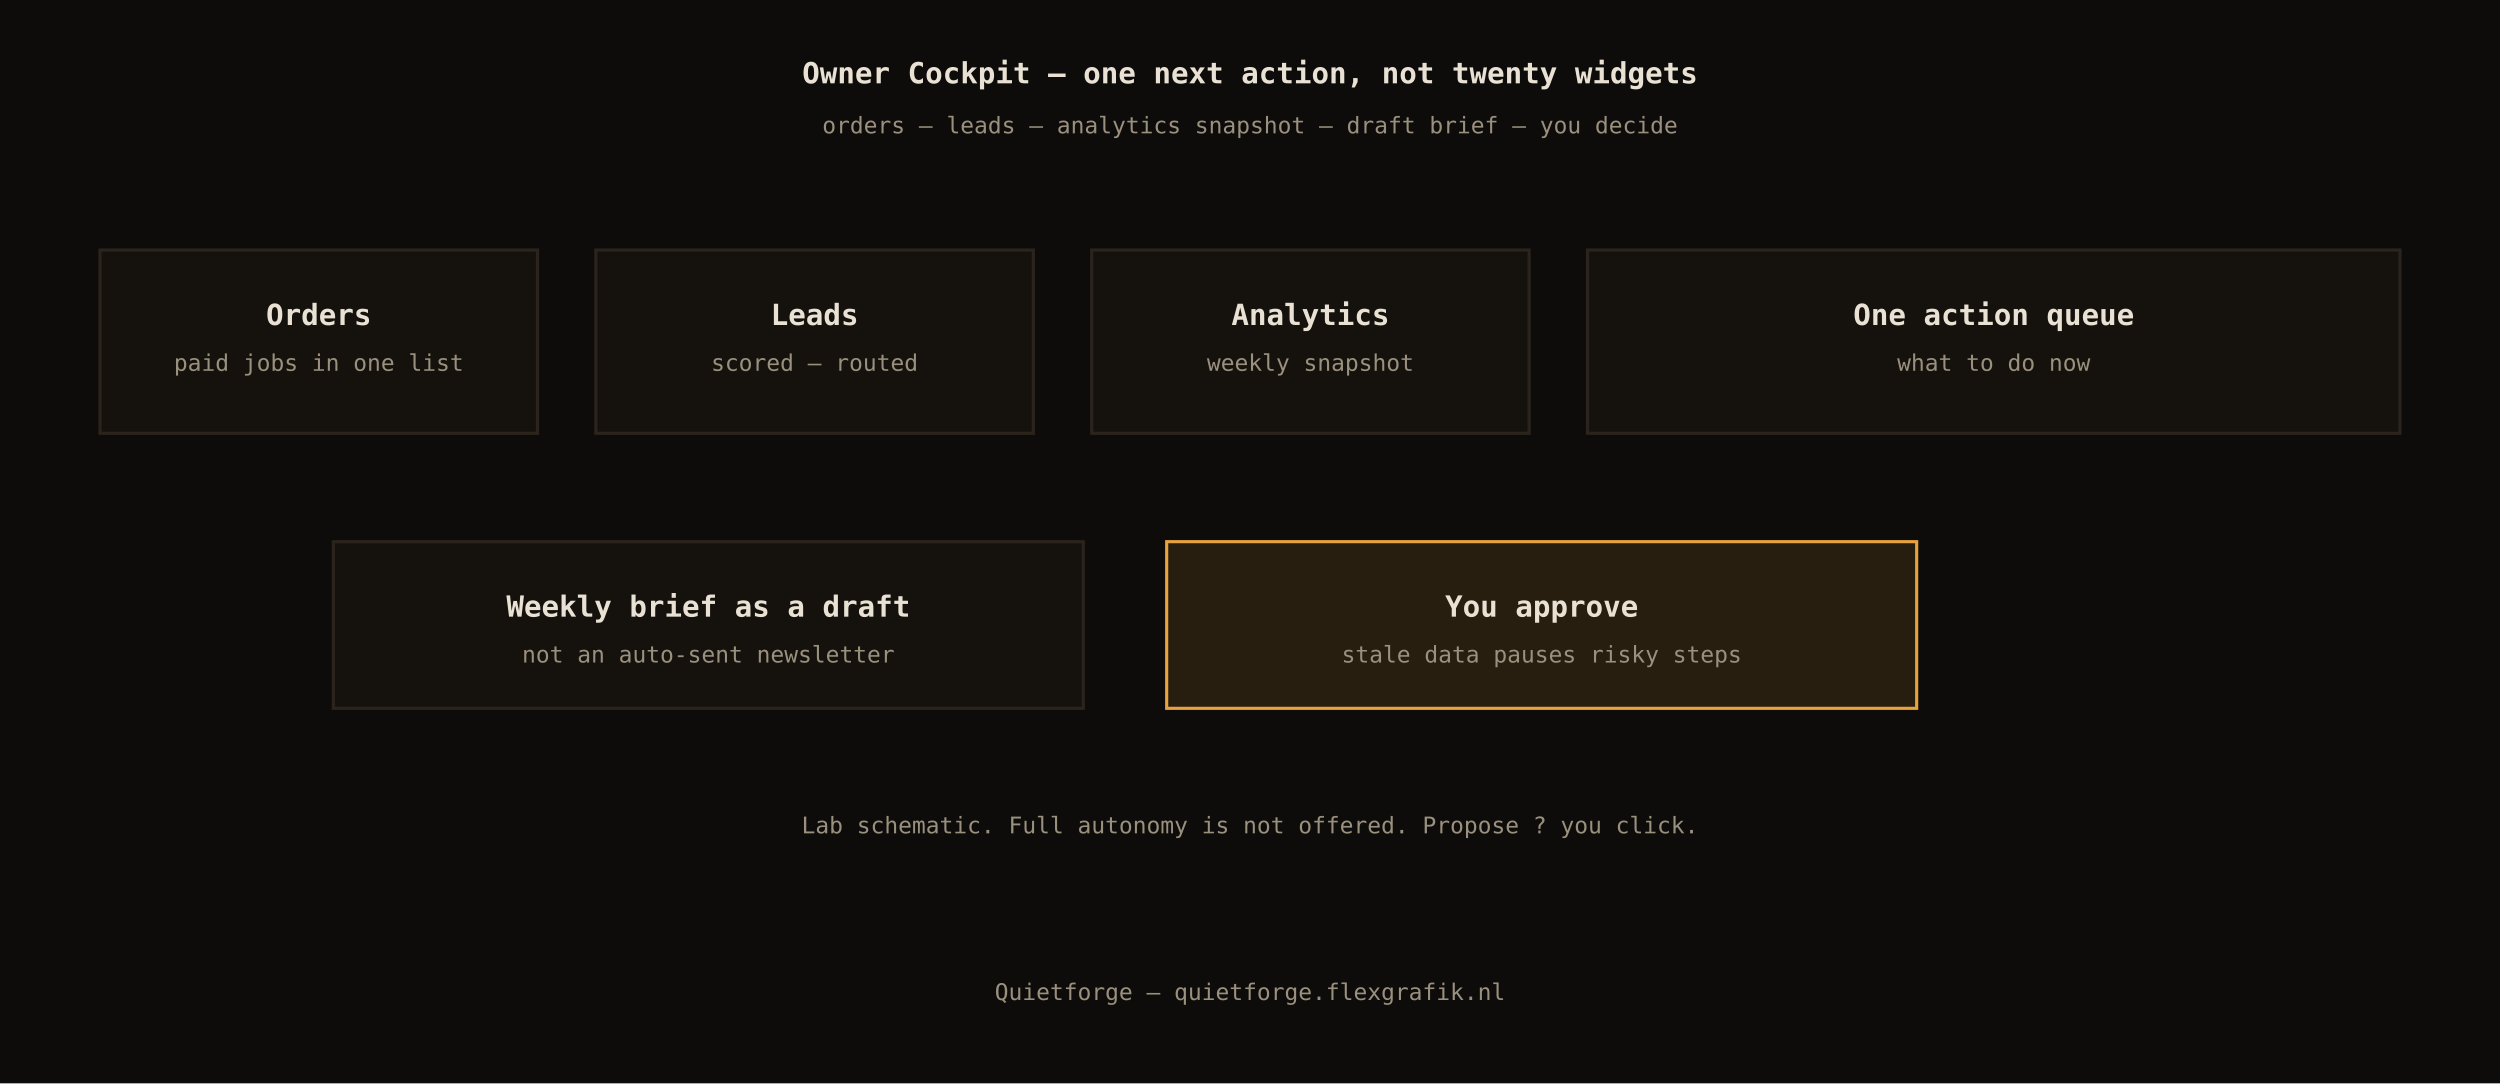
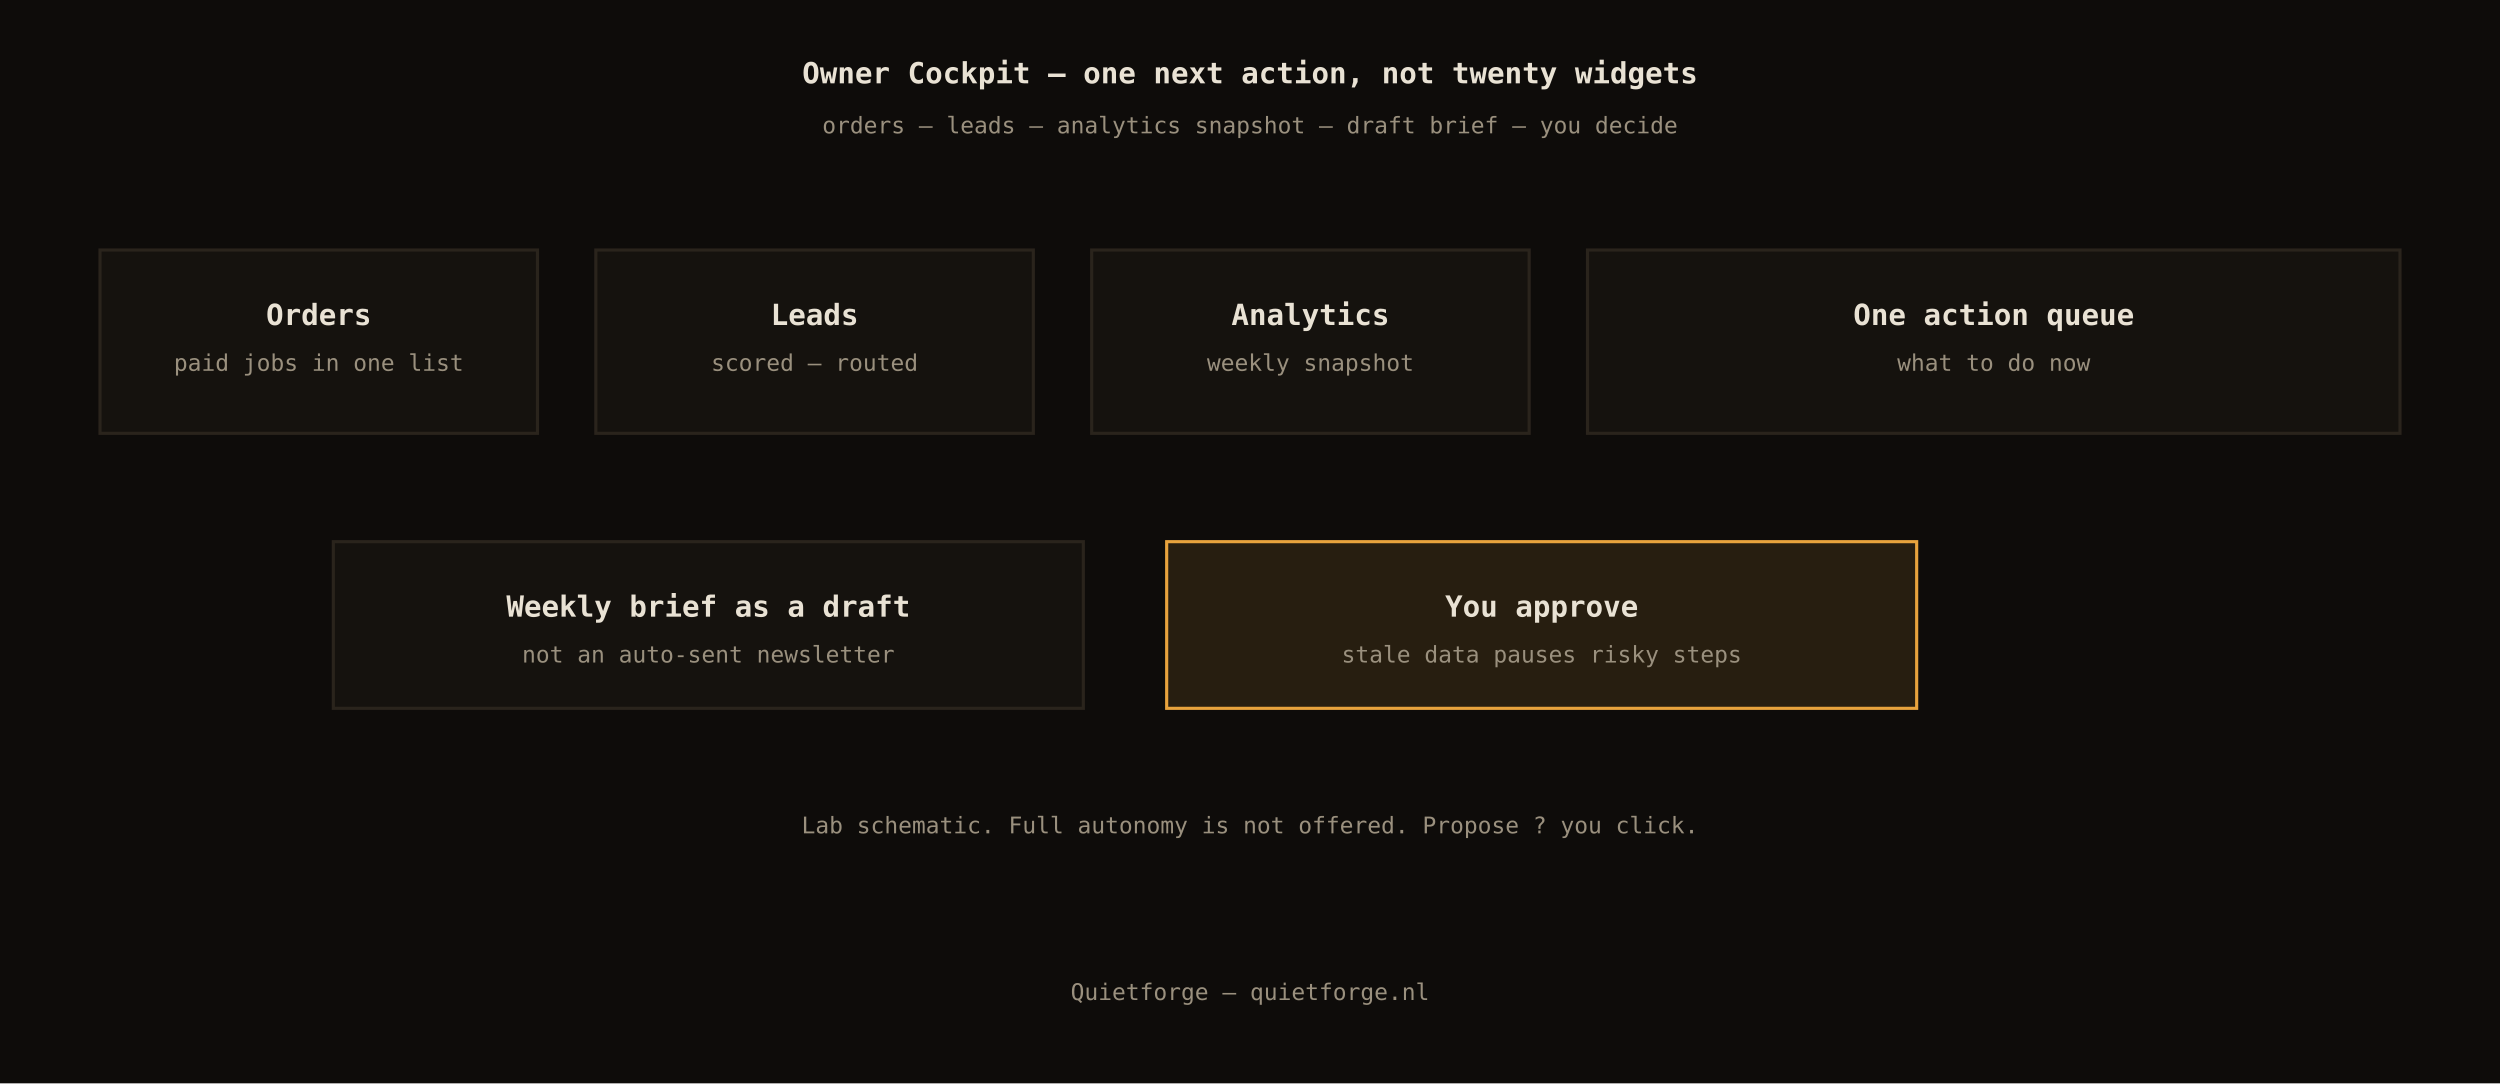
<svg xmlns="http://www.w3.org/2000/svg" width="1200" height="520" viewBox="0 0 1200 520" role="img" aria-labelledby="title desc">
  <defs>
    <style>
      .bg { fill: #0e0c0a; }
      .box { fill: #15120e; stroke: #2a241c; stroke-width: 1.5; }
      .gate { fill: #e8a33d; fill-opacity: 0.12; stroke: #e8a33d; stroke-width: 1.5; }
      .t { fill: #e9e2d4; font-family: ui-monospace, Consolas, monospace; font-size: 14px; font-weight: 700; }
      .s { fill: #9a907e; font-family: ui-monospace, Consolas, monospace; font-size: 11px; }
    </style>
  </defs>
  <rect class="bg" width="1200" height="520" />
  <text x="600" y="40" class="t" text-anchor="middle" font-size="18">Owner Cockpit — one next action, not twenty widgets</text>
  <text x="600" y="64" class="s" text-anchor="middle">orders — leads — analytics snapshot — draft brief — you decide</text>
  <rect class="box" x="48" y="120" width="210" height="88" />
  <text x="153" y="156" class="t" text-anchor="middle">Orders</text>
  <text x="153" y="178" class="s" text-anchor="middle">paid jobs in one list</text>
  <rect class="box" x="286" y="120" width="210" height="88" />
  <text x="391" y="156" class="t" text-anchor="middle">Leads</text>
  <text x="391" y="178" class="s" text-anchor="middle">scored — routed</text>
  <rect class="box" x="524" y="120" width="210" height="88" />
  <text x="629" y="156" class="t" text-anchor="middle">Analytics</text>
  <text x="629" y="178" class="s" text-anchor="middle">weekly snapshot</text>
  <rect class="box" x="762" y="120" width="390" height="88" />
  <text x="957" y="156" class="t" text-anchor="middle">One action queue</text>
  <text x="957" y="178" class="s" text-anchor="middle">what to do now</text>
  <rect class="box" x="160" y="260" width="360" height="80" />
  <text x="340" y="296" class="t" text-anchor="middle">Weekly brief as a draft</text>
  <text x="340" y="318" class="s" text-anchor="middle">not an auto-sent newsletter</text>
  <rect class="gate" x="560" y="260" width="360" height="80" />
  <text x="740" y="296" class="t" text-anchor="middle">You approve</text>
  <text x="740" y="318" class="s" text-anchor="middle">stale data pauses risky steps</text>
  <text x="600" y="400" class="s" text-anchor="middle">Lab schematic. Full autonomy is not offered. Propose ? you click.</text>
-   <text x="600" y="480" class="s" text-anchor="middle">Quietforge — quietforge.flexgrafik.nl</text>
+   <text x="600" y="480" class="s" text-anchor="middle">Quietforge — quietforge.nl</text>
</svg>
